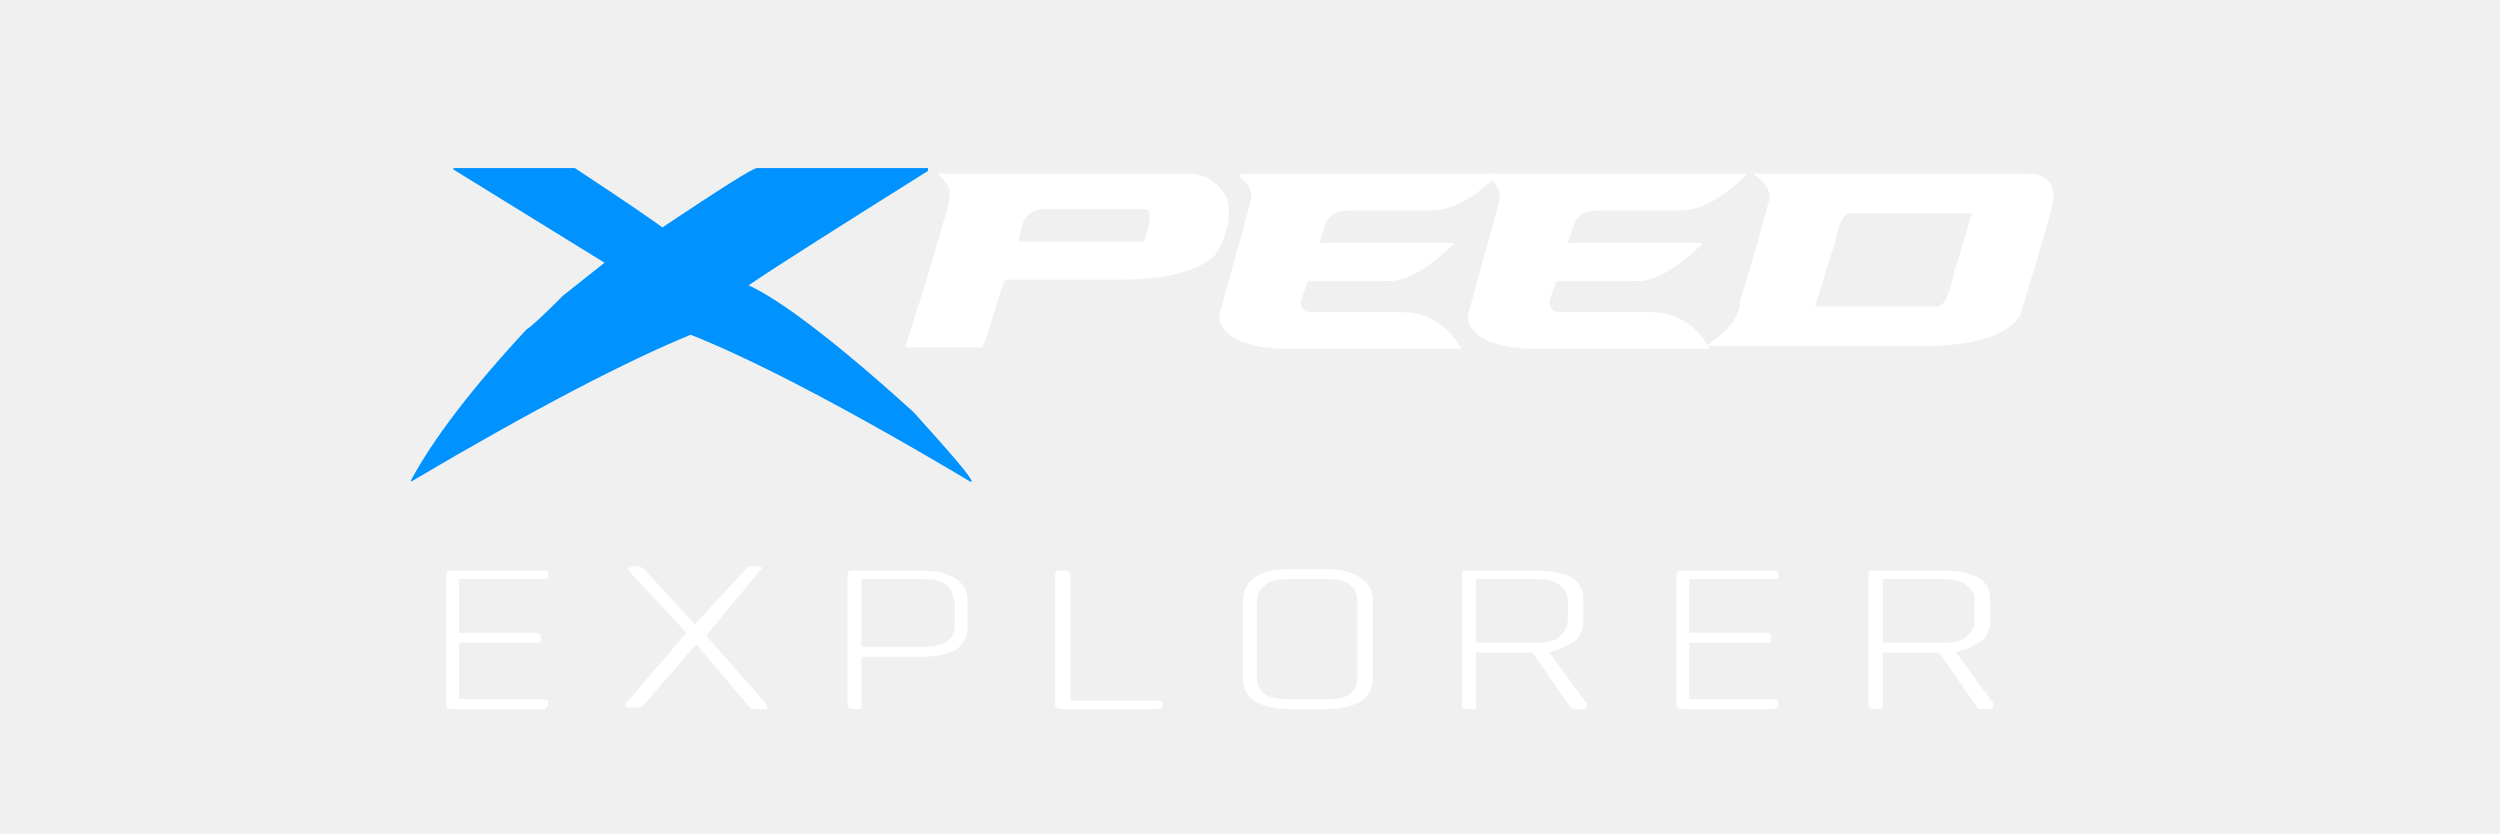
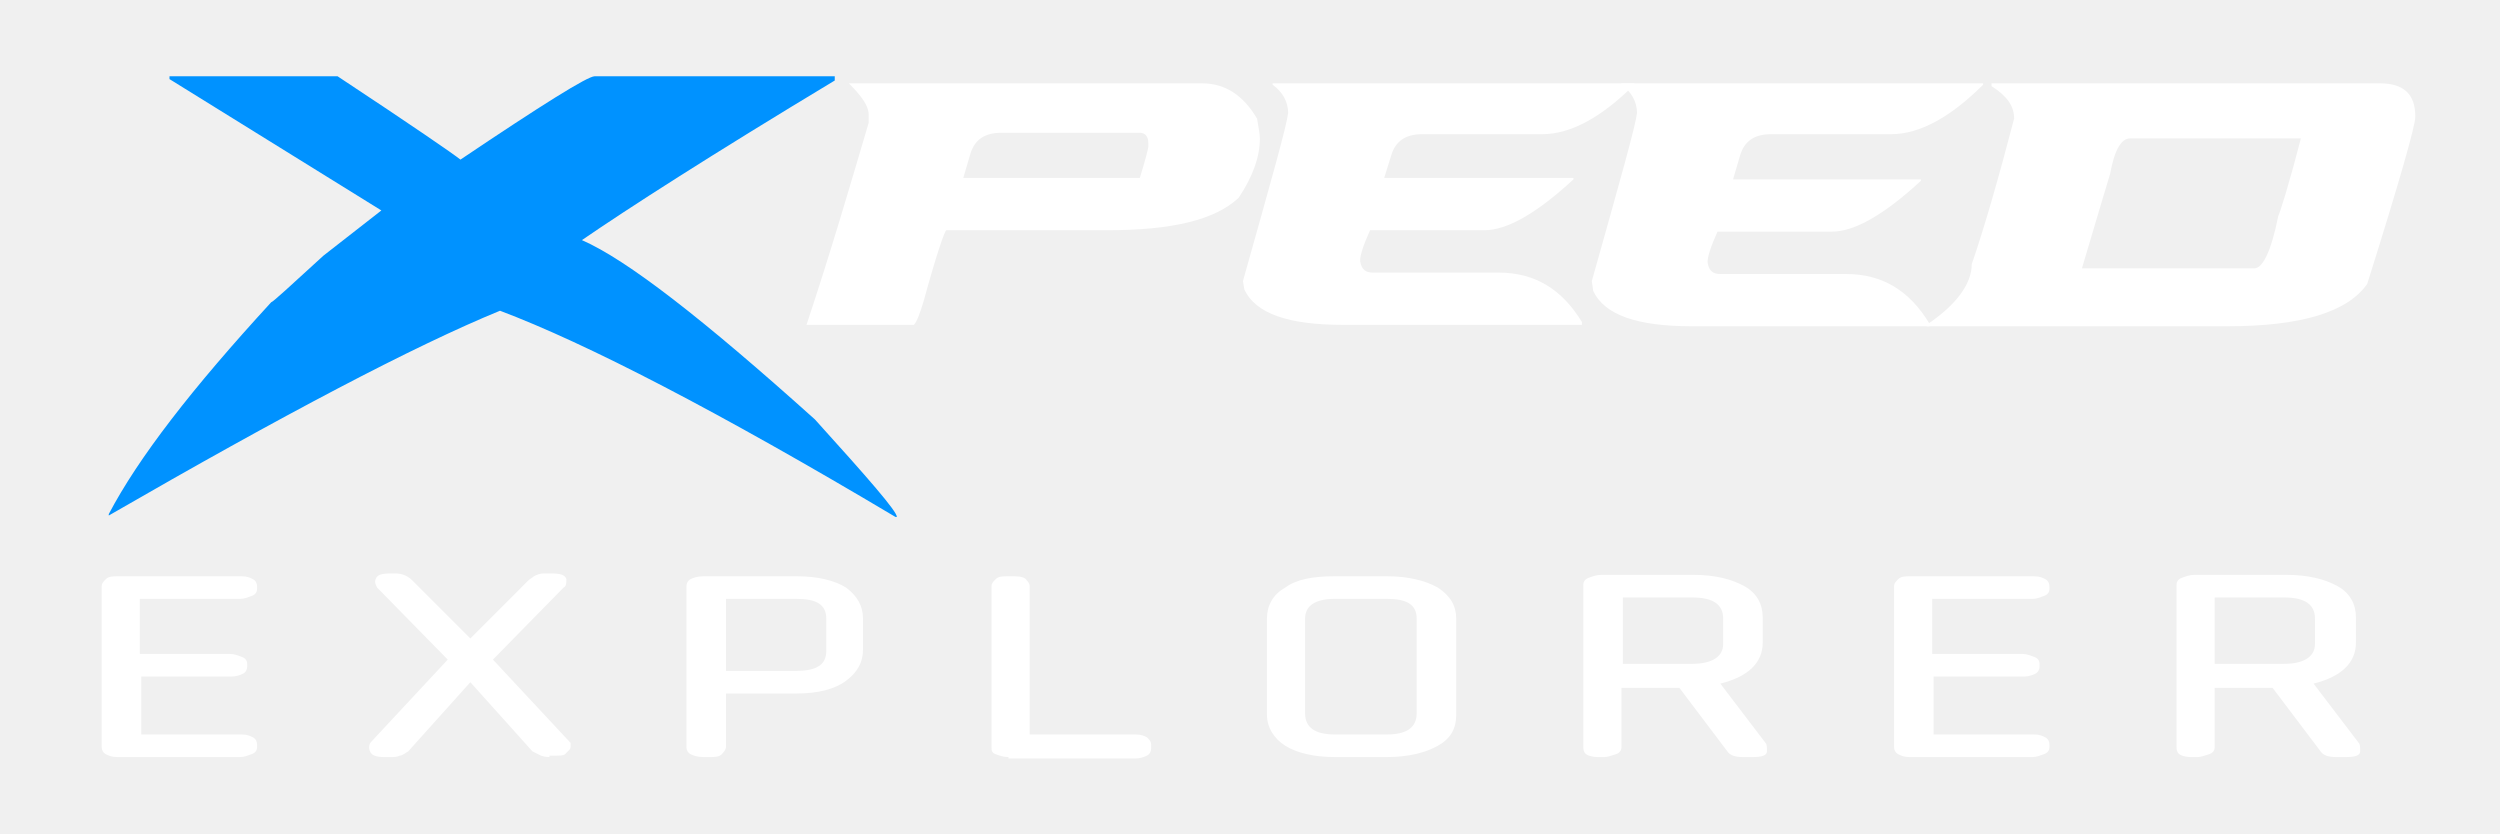
<svg xmlns="http://www.w3.org/2000/svg" version="1.1" id="레이어_1" x="0px" y="0px" viewBox="0 0 177 59" style="enable-background:new 0 0 177 59;" xml:space="preserve">
  <style type="text/css">
	.st0{enable-background:new    ;}
	.st1{fill:#FFFFFF;}
	.st2{fill:#0092FF;}
</style>
  <g id="Page-1">
    <g id="NanoCrawler" transform="translate(-167, -285)">
      <g id="Vert-Logo" transform="translate(166, 276)">
        <g class="st0">
-           <path class="st1" d="M39.5,59.2h-6.6c-0.2,0-0.3-0.1-0.3-0.2v-9.3c0-0.2,0.1-0.3,0.3-0.3h6.6c0.2,0,0.3,0.1,0.3,0.2v0.2      c0,0.1,0,0.1-0.1,0.2c-0.1,0-0.2,0-0.2,0h-6v3.8h5.5c0.1,0,0.1,0,0.2,0.1c0.1,0,0.1,0.1,0.1,0.2v0.2c0,0.2-0.1,0.2-0.3,0.2h-5.5      v4h6c0.2,0,0.3,0.1,0.3,0.2v0.2c0,0.1,0,0.1-0.1,0.2C39.6,59.2,39.5,59.2,39.5,59.2z" />
-           <path class="st1" d="M55,59.2h-0.4c0,0-0.1,0-0.2,0c-0.1,0-0.2-0.1-0.3-0.1l-3.8-4.5L46.5,59c-0.1,0.1-0.2,0.1-0.3,0.1      c-0.1,0-0.1,0-0.2,0h-0.4c-0.1,0-0.2,0-0.3-0.1c-0.1-0.1,0-0.2,0.1-0.3l4.2-4.9l-4-4.3c-0.1-0.1-0.1-0.2-0.1-0.3      c0.1,0,0.2-0.1,0.3-0.1h0.3c0.2,0,0.4,0.1,0.5,0.2l3.6,3.9l3.6-3.9c0.1-0.1,0.1-0.1,0.2-0.2c0.1,0,0.2,0,0.2,0h0.4      c0.4,0,0.4,0.1,0.2,0.3L51,54l4.3,4.9v0.1c0,0.1,0,0.1,0,0.2C55.2,59.2,55.1,59.2,55,59.2z" />
-           <path class="st1" d="M66.3,55.5H62v3.5c0,0.2-0.1,0.2-0.3,0.2h-0.3c-0.2,0-0.4-0.1-0.4-0.2v-9.3c0-0.2,0.1-0.3,0.4-0.3h5      c1,0,1.7,0.2,2.3,0.6c0.6,0.4,0.8,0.9,0.8,1.6v1.8c0,0.7-0.3,1.2-0.8,1.6C68.1,55.3,67.3,55.5,66.3,55.5z M68.5,51.5      c0-0.5-0.2-0.8-0.5-1.1c-0.4-0.3-0.9-0.4-1.6-0.4H62v4.8h4.4c1.4,0,2.2-0.5,2.2-1.5V51.5z" />
-           <path class="st1" d="M83,59.2h-6.9c-0.2,0-0.4-0.1-0.4-0.2v-9.3c0-0.2,0.1-0.3,0.4-0.3h0.3c0.2,0,0.4,0.1,0.4,0.3v8.9H83      c0.2,0,0.3,0.1,0.3,0.2v0.2C83.3,59.1,83.2,59.2,83,59.2z" />
-           <path class="st1" d="M95,59.2h-2.8c-1,0-1.7-0.2-2.3-0.5C89.3,58.3,89,57.8,89,57v-5.5c0-0.7,0.3-1.2,0.8-1.6      c0.6-0.4,1.3-0.6,2.3-0.6H95c1,0,1.7,0.2,2.3,0.6c0.6,0.4,0.9,0.9,0.9,1.6V57c0,0.7-0.3,1.3-0.8,1.6C96.8,59,96,59.2,95,59.2z       M97.1,51.5c0-0.5-0.2-0.8-0.5-1.1C96.2,50.1,95.7,50,95,50h-2.8c-0.7,0-1.3,0.1-1.6,0.4C90.2,50.7,90,51,90,51.5V57      c0,0.5,0.2,0.8,0.5,1.1c0.4,0.3,0.9,0.4,1.6,0.4H95c0.7,0,1.3-0.1,1.6-0.4c0.4-0.3,0.5-0.7,0.5-1.1V51.5z" />
-           <path class="st1" d="M113.3,59v0.1c0,0.1-0.1,0.1-0.2,0.1h-0.5c-0.2,0-0.3,0-0.4-0.1l-2.7-3.9h-4v3.8c0,0.2-0.1,0.2-0.4,0.2      h-0.2c-0.3,0-0.4-0.1-0.4-0.2v-9.4c0-0.2,0.1-0.2,0.4-0.2h5c1,0,1.8,0.2,2.4,0.5c0.6,0.4,0.8,0.9,0.8,1.6V53      c0,0.5-0.2,1-0.5,1.3c-0.4,0.3-1,0.6-1.9,0.9l2.7,3.7C113.3,58.9,113.3,58.9,113.3,59z M112,51.5c0-0.5-0.2-0.8-0.6-1.1      s-0.9-0.4-1.6-0.4h-4.3v4.5h4.3c0.7,0,1.3-0.1,1.6-0.4s0.6-0.6,0.6-1.1V51.5z" />
-           <path class="st1" d="M126.6,59.2H120c-0.2,0-0.3-0.1-0.3-0.2v-9.3c0-0.2,0.1-0.3,0.3-0.3h6.6c0.2,0,0.3,0.1,0.3,0.2v0.2      c0,0.1,0,0.1-0.1,0.2c-0.1,0-0.2,0-0.2,0h-6v3.8h5.5c0.1,0,0.1,0,0.2,0.1c0.1,0,0.1,0.1,0.1,0.2v0.2c0,0.2-0.1,0.2-0.3,0.2h-5.5      v4h6c0.2,0,0.3,0.1,0.3,0.2v0.2c0,0.1,0,0.1-0.1,0.2C126.7,59.2,126.6,59.2,126.6,59.2z" />
-           <path class="st1" d="M142.1,59v0.1c0,0.1-0.1,0.1-0.2,0.1h-0.5c-0.2,0-0.3,0-0.4-0.1l-2.7-3.9h-4v3.8c0,0.2-0.1,0.2-0.4,0.2      h-0.2c-0.3,0-0.4-0.1-0.4-0.2v-9.4c0-0.2,0.1-0.2,0.4-0.2h5c1,0,1.8,0.2,2.4,0.5c0.6,0.4,0.8,0.9,0.8,1.6V53      c0,0.5-0.2,1-0.5,1.3c-0.4,0.3-1,0.6-1.9,0.9l2.7,3.7C142.1,58.9,142.1,58.9,142.1,59z M140.8,51.5c0-0.5-0.2-0.8-0.6-1.1      s-0.9-0.4-1.6-0.4h-4.3v4.5h4.3c0.7,0,1.3-0.1,1.6-0.4s0.6-0.6,0.6-1.1V51.5z" />
+           <path class="st1" d="M9.3,62.6c-0.4,0-0.6-0.1-0.8-0.2c-0.2-0.1-0.3-0.3-0.3-0.5V50.5c0-0.2,0.1-0.3,0.3-0.5      c0.2-0.2,0.5-0.2,0.9-0.2h8.7c0.4,0,0.6,0.1,0.8,0.2c0.2,0.1,0.3,0.3,0.3,0.5v0.2c0,0.2-0.1,0.4-0.4,0.5      c-0.3,0.1-0.5,0.2-0.8,0.2h-7.1v3.9h6.4c0.3,0,0.5,0.1,0.8,0.2c0.3,0.1,0.4,0.3,0.4,0.5v0.2c0,0.2-0.1,0.4-0.3,0.5      c-0.2,0.1-0.5,0.2-0.8,0.2h-6.4V61h7.1c0.4,0,0.6,0.1,0.8,0.2c0.2,0.1,0.3,0.3,0.3,0.5v0.2c0,0.2-0.1,0.4-0.4,0.5      c-0.3,0.1-0.5,0.2-0.8,0.2H9.3z" />
+           <path class="st1" d="M39.9,62.6c-0.1,0-0.3,0-0.6-0.1c-0.2-0.1-0.4-0.2-0.6-0.3l-4.4-4.9l-4.4,4.9c-0.2,0.1-0.4,0.3-0.6,0.3      c-0.2,0.1-0.4,0.1-0.6,0.1h-0.5c-0.5,0-0.9-0.1-1-0.4c-0.1-0.2-0.1-0.5,0.1-0.7l5.4-5.8l-5-5.1c-0.1-0.2-0.2-0.4-0.1-0.6      c0.1-0.3,0.4-0.4,1.1-0.4H29c0.5,0,0.9,0.2,1.2,0.5l4.1,4.1l4.1-4.1c0.1-0.1,0.3-0.2,0.4-0.3c0.2-0.1,0.4-0.2,0.7-0.2h0.5      c0.7,0,1,0.1,1.1,0.4c0,0.3,0,0.5-0.2,0.6l-5,5.1l5.5,5.9c0,0.1,0,0.1,0,0.2c0,0.1,0,0.2-0.1,0.3c-0.1,0.1-0.2,0.2-0.3,0.3      c-0.1,0.1-0.4,0.1-0.7,0.1H39.9z" />
+           <path class="st1" d="M52.4,58.1v3.8c0,0.1-0.1,0.3-0.3,0.5c-0.2,0.2-0.5,0.2-0.9,0.2h-0.4c-0.4,0-0.7-0.1-0.9-0.2      c-0.2-0.1-0.3-0.3-0.3-0.5V50.5c0-0.2,0.1-0.4,0.3-0.5c0.2-0.1,0.5-0.2,0.9-0.2h6.6c1.5,0,2.7,0.3,3.5,0.8      c0.8,0.6,1.2,1.3,1.2,2.2V55c0,0.9-0.4,1.6-1.2,2.2c-0.8,0.6-2,0.9-3.5,0.9H52.4z M59.5,52.8c0-1-0.7-1.4-2.1-1.4h-5v5.1h5      c0.6,0,1.2-0.1,1.5-0.3c0.4-0.2,0.6-0.6,0.6-1.1V52.8z" />
+           <path class="st1" d="M72.4,62.6c-0.4,0-0.6-0.1-0.9-0.2s-0.3-0.3-0.3-0.5V50.5c0-0.2,0.1-0.3,0.3-0.5s0.5-0.2,0.9-0.2h0.4      c0.5,0,0.8,0.1,0.9,0.3c0.2,0.2,0.2,0.3,0.2,0.5V61h7.5c0.4,0,0.6,0.1,0.8,0.2c0.2,0.2,0.3,0.3,0.3,0.5v0.3      c0,0.2-0.1,0.4-0.3,0.5c-0.2,0.1-0.5,0.2-0.8,0.2H72.4z" />
+           <path class="st1" d="M95.5,62.6c-1.5,0-2.7-0.3-3.5-0.8c-0.8-0.5-1.3-1.3-1.3-2.2v-6.8c0-0.9,0.4-1.7,1.3-2.2      c0.8-0.6,2-0.8,3.5-0.8h3.7c1.5,0,2.7,0.3,3.6,0.8c0.9,0.6,1.3,1.3,1.3,2.2v6.8c0,1-0.4,1.7-1.3,2.2c-0.9,0.5-2.1,0.8-3.6,0.8      H95.5z M101.3,52.8c0-1-0.7-1.4-2.1-1.4h-3.7c-1.4,0-2.1,0.5-2.1,1.4v6.7c0,1,0.7,1.5,2.1,1.5h3.7c1.4,0,2.1-0.5,2.1-1.5V52.8z" />
+           <path class="st1" d="M124.4,62.6c-0.5,0-0.9-0.1-1.1-0.4l-3.4-4.5h-4.1v4.2c0,0.2-0.1,0.4-0.4,0.5c-0.3,0.1-0.6,0.2-0.8,0.2      h-0.3c-0.3,0-0.5,0-0.8-0.1c-0.3-0.1-0.4-0.3-0.4-0.6V50.4c0-0.2,0.1-0.4,0.4-0.5c0.3-0.1,0.5-0.2,0.9-0.2h6.5      c1.5,0,2.7,0.3,3.6,0.8c0.9,0.5,1.3,1.3,1.3,2.2v1.8c0,1.4-1,2.4-3,2.9l3.2,4.2c0.1,0.1,0.1,0.3,0.1,0.6c0,0.3-0.4,0.4-1,0.4      H124.4z M123,52.8c0-1-0.7-1.5-2.2-1.5h-4.9V56h4.9c1.4,0,2.2-0.5,2.2-1.4V52.8z" />
+           <path class="st1" d="M136.2,62.6c-0.4,0-0.6-0.1-0.8-0.2c-0.2-0.1-0.3-0.3-0.3-0.5V50.5c0-0.2,0.1-0.3,0.3-0.5      c0.2-0.2,0.5-0.2,0.9-0.2h8.7c0.4,0,0.6,0.1,0.8,0.2c0.2,0.1,0.3,0.3,0.3,0.5v0.2c0,0.2-0.1,0.4-0.4,0.5      c-0.3,0.1-0.5,0.2-0.8,0.2h-7.1v3.9h6.4c0.3,0,0.5,0.1,0.8,0.2c0.3,0.1,0.4,0.3,0.4,0.5v0.2c0,0.2-0.1,0.4-0.3,0.5      c-0.2,0.1-0.5,0.2-0.8,0.2h-6.4V61h7.1c0.4,0,0.6,0.1,0.8,0.2c0.2,0.1,0.3,0.3,0.3,0.5v0.2c0,0.2-0.1,0.4-0.4,0.5      c-0.3,0.1-0.5,0.2-0.8,0.2H136.2z" />
+           <path class="st1" d="M166.4,62.6c-0.5,0-0.9-0.1-1.1-0.4l-3.4-4.5h-4.1v4.2c0,0.2-0.1,0.4-0.4,0.5c-0.3,0.1-0.6,0.2-0.8,0.2      h-0.3c-0.3,0-0.5,0-0.8-0.1c-0.3-0.1-0.4-0.3-0.4-0.6V50.4c0-0.2,0.1-0.4,0.4-0.5c0.3-0.1,0.5-0.2,0.9-0.2h6.5      c1.5,0,2.7,0.3,3.6,0.8c0.9,0.5,1.3,1.3,1.3,2.2v1.8c0,1.4-1,2.4-3,2.9l3.2,4.2c0.1,0.1,0.1,0.3,0.1,0.6c0,0.3-0.4,0.4-1,0.4      H166.4z M164.9,52.8c0-1-0.7-1.5-2.2-1.5h-4.9V56h4.9c1.4,0,2.2-0.5,2.2-1.4V52.8z" />
        </g>
        <g>
          <g>
-             <path class="st2" d="M33.2,20.9h8.5c3.8,2.5,5.8,3.9,6.2,4.2c4.2-2.8,6.4-4.2,6.7-4.2h12.1v0.2c-6.2,3.9-10.5,6.6-12.7,8.1       c2.2,1,6.2,4,11.7,9c2.7,3,4.1,4.6,4.1,4.9h-0.1c-8.9-5.3-15.5-8.7-19.8-10.4c-4.4,1.8-11,5.2-19.8,10.4V43       c1.5-2.8,4.2-6.4,8.2-10.7c0.1,0,1-0.8,2.6-2.4l2.9-2.3l-10.7-6.6V20.9z" />
+             <path class="st2" d="M13,14.4h11.9c5.3,3.5,8.2,5.5,8.7,5.9c5.8-3.9,9-5.9,9.5-5.9h17v0.3C51.3,20,45.4,23.8,42.2,26       c3.2,1.4,8.6,5.6,16.5,12.7c3.8,4.2,5.8,6.5,5.8,6.9h-0.1C51.8,38.1,42.5,33.3,36.4,31C30.3,33.5,21,38.4,8.7,45.5v-0.1       c2.1-4,5.9-8.9,11.5-15c0.1,0,1.3-1.1,3.7-3.3l4.1-3.2l-15-9.3V14.4z" />
          </g>
          <g>
-             <path class="st1" d="M67.4,21.3h17.8c1.1,0,2.1,0.6,2.7,1.8c0.1,0.4,0.1,0.8,0.1,1c0,0.9-0.3,1.9-1,3c-1.2,1.1-3.4,1.7-6.7,1.7       h-8.1c-0.1,0-0.5,1.2-1.2,3.6c-0.2,0.7-0.4,1.1-0.5,1.2h-5.3l-0.1-0.1c1.2-3.6,2.2-7,3.1-10.2v-0.4       C68.4,22.4,68,21.9,67.4,21.3L67.4,21.3z M73.1,26.1H82c0.3-0.9,0.4-1.5,0.4-1.6v-0.2c0-0.3-0.1-0.5-0.4-0.5h-7       c-0.8,0-1.4,0.4-1.6,1.1L73.1,26.1z" />
-             <path class="st1" d="M88.7,21.3H107v0.1c-1.6,1.6-3.2,2.5-4.6,2.5h-6c-0.8,0-1.4,0.4-1.6,1.1l-0.4,1.2h9.5v0.1       c-1.8,1.7-3.3,2.6-4.5,2.6h-5.8c-0.3,0.8-0.5,1.3-0.5,1.5v0.1c0.1,0.4,0.3,0.6,0.7,0.6h6.4c1.8,0,3.2,0.8,4.2,2.5v0.1h-12       c-2.8,0-4.4-0.6-5-1.8l-0.1-0.5c1.4-5.1,2.2-7.9,2.3-8.4c0-0.6-0.3-1.1-0.8-1.4V21.3z" />
-             <path class="st1" d="M106.3,21.3h18.3v0.1c-1.6,1.6-3.2,2.5-4.6,2.5h-6c-0.8,0-1.4,0.4-1.6,1.1l-0.4,1.2h9.5v0.1       c-1.8,1.7-3.3,2.6-4.5,2.6h-5.8c-0.3,0.8-0.5,1.3-0.5,1.5v0.1c0.1,0.4,0.3,0.6,0.7,0.6h6.4c1.8,0,3.2,0.8,4.2,2.5v0.1h-12       c-2.8,0-4.4-0.6-5-1.8l-0.1-0.5c1.4-5.1,2.2-7.9,2.3-8.4c0-0.6-0.3-1.1-0.8-1.4V21.3z" />
-             <path class="st1" d="M125,21.3h19.6c1.2,0,1.8,0.6,1.8,1.7V23c0,0.4-0.8,3.2-2.4,8.4c-1,1.4-3.3,2.1-7,2.1h-15.1v-0.1       c1.5-1,2.3-2,2.3-3.1c0.6-1.9,1.3-4.3,2.1-7.3c0-0.6-0.4-1.2-1.2-1.7V21.3z M129.5,30.7h8.7c0.4,0,0.9-0.9,1.2-2.7       c0.1-0.1,0.5-1.5,1.2-3.9H132c-0.4,0-0.8,0.6-1,1.8C131,25.9,130.5,27.5,129.5,30.7z" />
+             <path class="st1" d="M61.1,14.9h25c1.6,0,2.9,0.8,3.9,2.5c0.1,0.6,0.2,1.1,0.2,1.4c0,1.3-0.5,2.7-1.5,4.2       c-1.7,1.6-4.8,2.3-9.3,2.3H68c-0.1,0-0.7,1.7-1.6,5c-0.3,1-0.5,1.5-0.7,1.7h-7.4L58.1,32c1.7-5.1,3.1-9.9,4.4-14.3v-0.6       C62.5,16.5,62,15.8,61.1,14.9L61.1,14.9z M69.2,21.6h12.5c0.4-1.3,0.6-2.1,0.6-2.2v-0.3c0-0.4-0.2-0.7-0.6-0.7h-9.8       c-1.2,0-1.9,0.5-2.2,1.5L69.2,21.6z" />
+             <path class="st1" d="M91.1,14.9h25.6V15c-2.3,2.3-4.5,3.5-6.5,3.5h-8.5c-1.2,0-1.9,0.5-2.2,1.5L99,21.6h13.4v0.1       c-2.6,2.4-4.7,3.6-6.3,3.6h-8.1c-0.5,1.1-0.7,1.8-0.7,2.1v0.1c0.1,0.6,0.4,0.8,0.9,0.8h8.9c2.6,0,4.5,1.2,5.9,3.5v0.2H96.1       c-3.9,0-6.2-0.8-7-2.5L89,28.9c2-7.1,3.1-11,3.2-11.9c0-0.8-0.4-1.5-1.1-2V14.9z" />
+             <path class="st1" d="M115.8,14.9h25.6V15c-2.3,2.3-4.5,3.5-6.5,3.5h-8.5c-1.2,0-1.9,0.5-2.2,1.5l-0.5,1.7H137v0.1       c-2.6,2.4-4.7,3.6-6.3,3.6h-8.1c-0.5,1.1-0.7,1.8-0.7,2.1v0.1c0.1,0.6,0.4,0.8,0.9,0.8h8.9c2.6,0,4.5,1.2,5.9,3.5v0.2h-16.8       c-3.9,0-6.2-0.8-7-2.5l-0.1-0.7c2-7.1,3.1-11,3.2-11.9c0-0.8-0.4-1.5-1.1-2V14.9z" />
+             <path class="st1" d="M142,14.9h27.5c1.7,0,2.5,0.8,2.5,2.3v0.1c0,0.6-1.1,4.5-3.4,11.8c-1.4,2-4.7,3-9.9,3h-21.3V32       c2.1-1.4,3.2-2.9,3.2-4.3c0.9-2.6,1.9-6.1,3-10.3c0-0.9-0.5-1.6-1.6-2.3V14.9z M148.4,28h12.2c0.6,0,1.2-1.2,1.7-3.7       c0.1-0.2,0.7-2,1.6-5.5h-12.1c-0.6,0-1.1,0.8-1.4,2.5C150.4,21.3,149.7,23.6,148.4,28z" />
          </g>
        </g>
      </g>
    </g>
  </g>
</svg>
